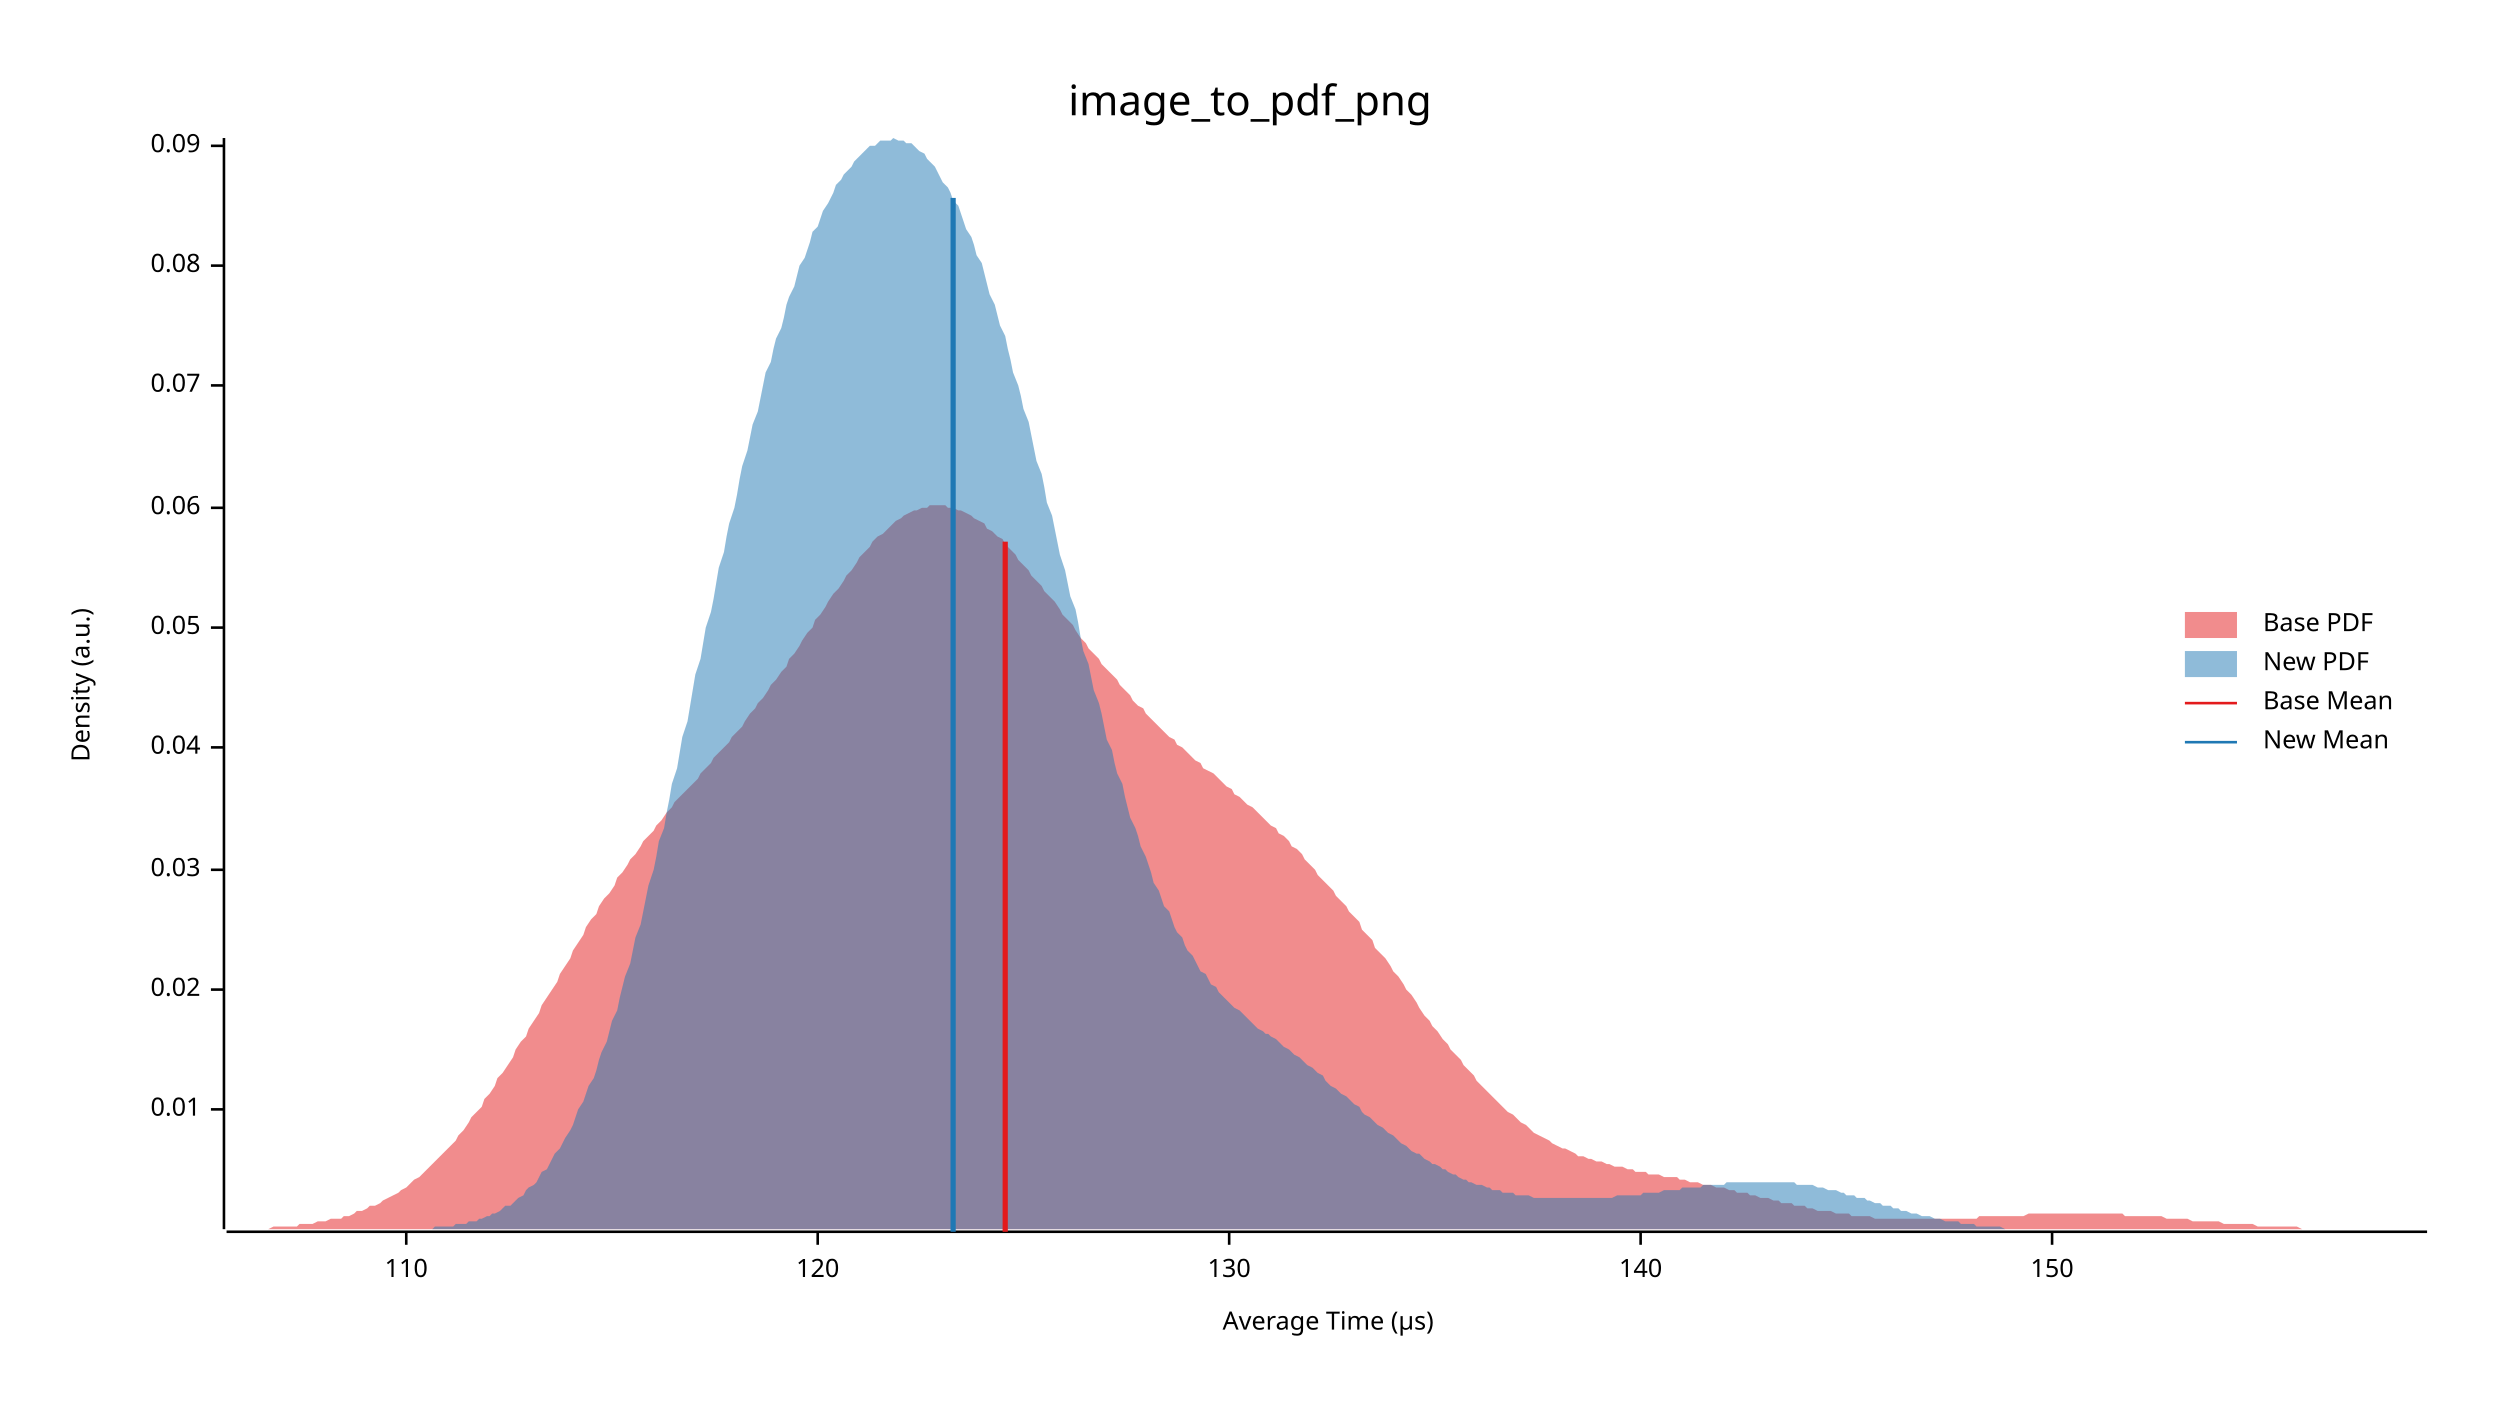
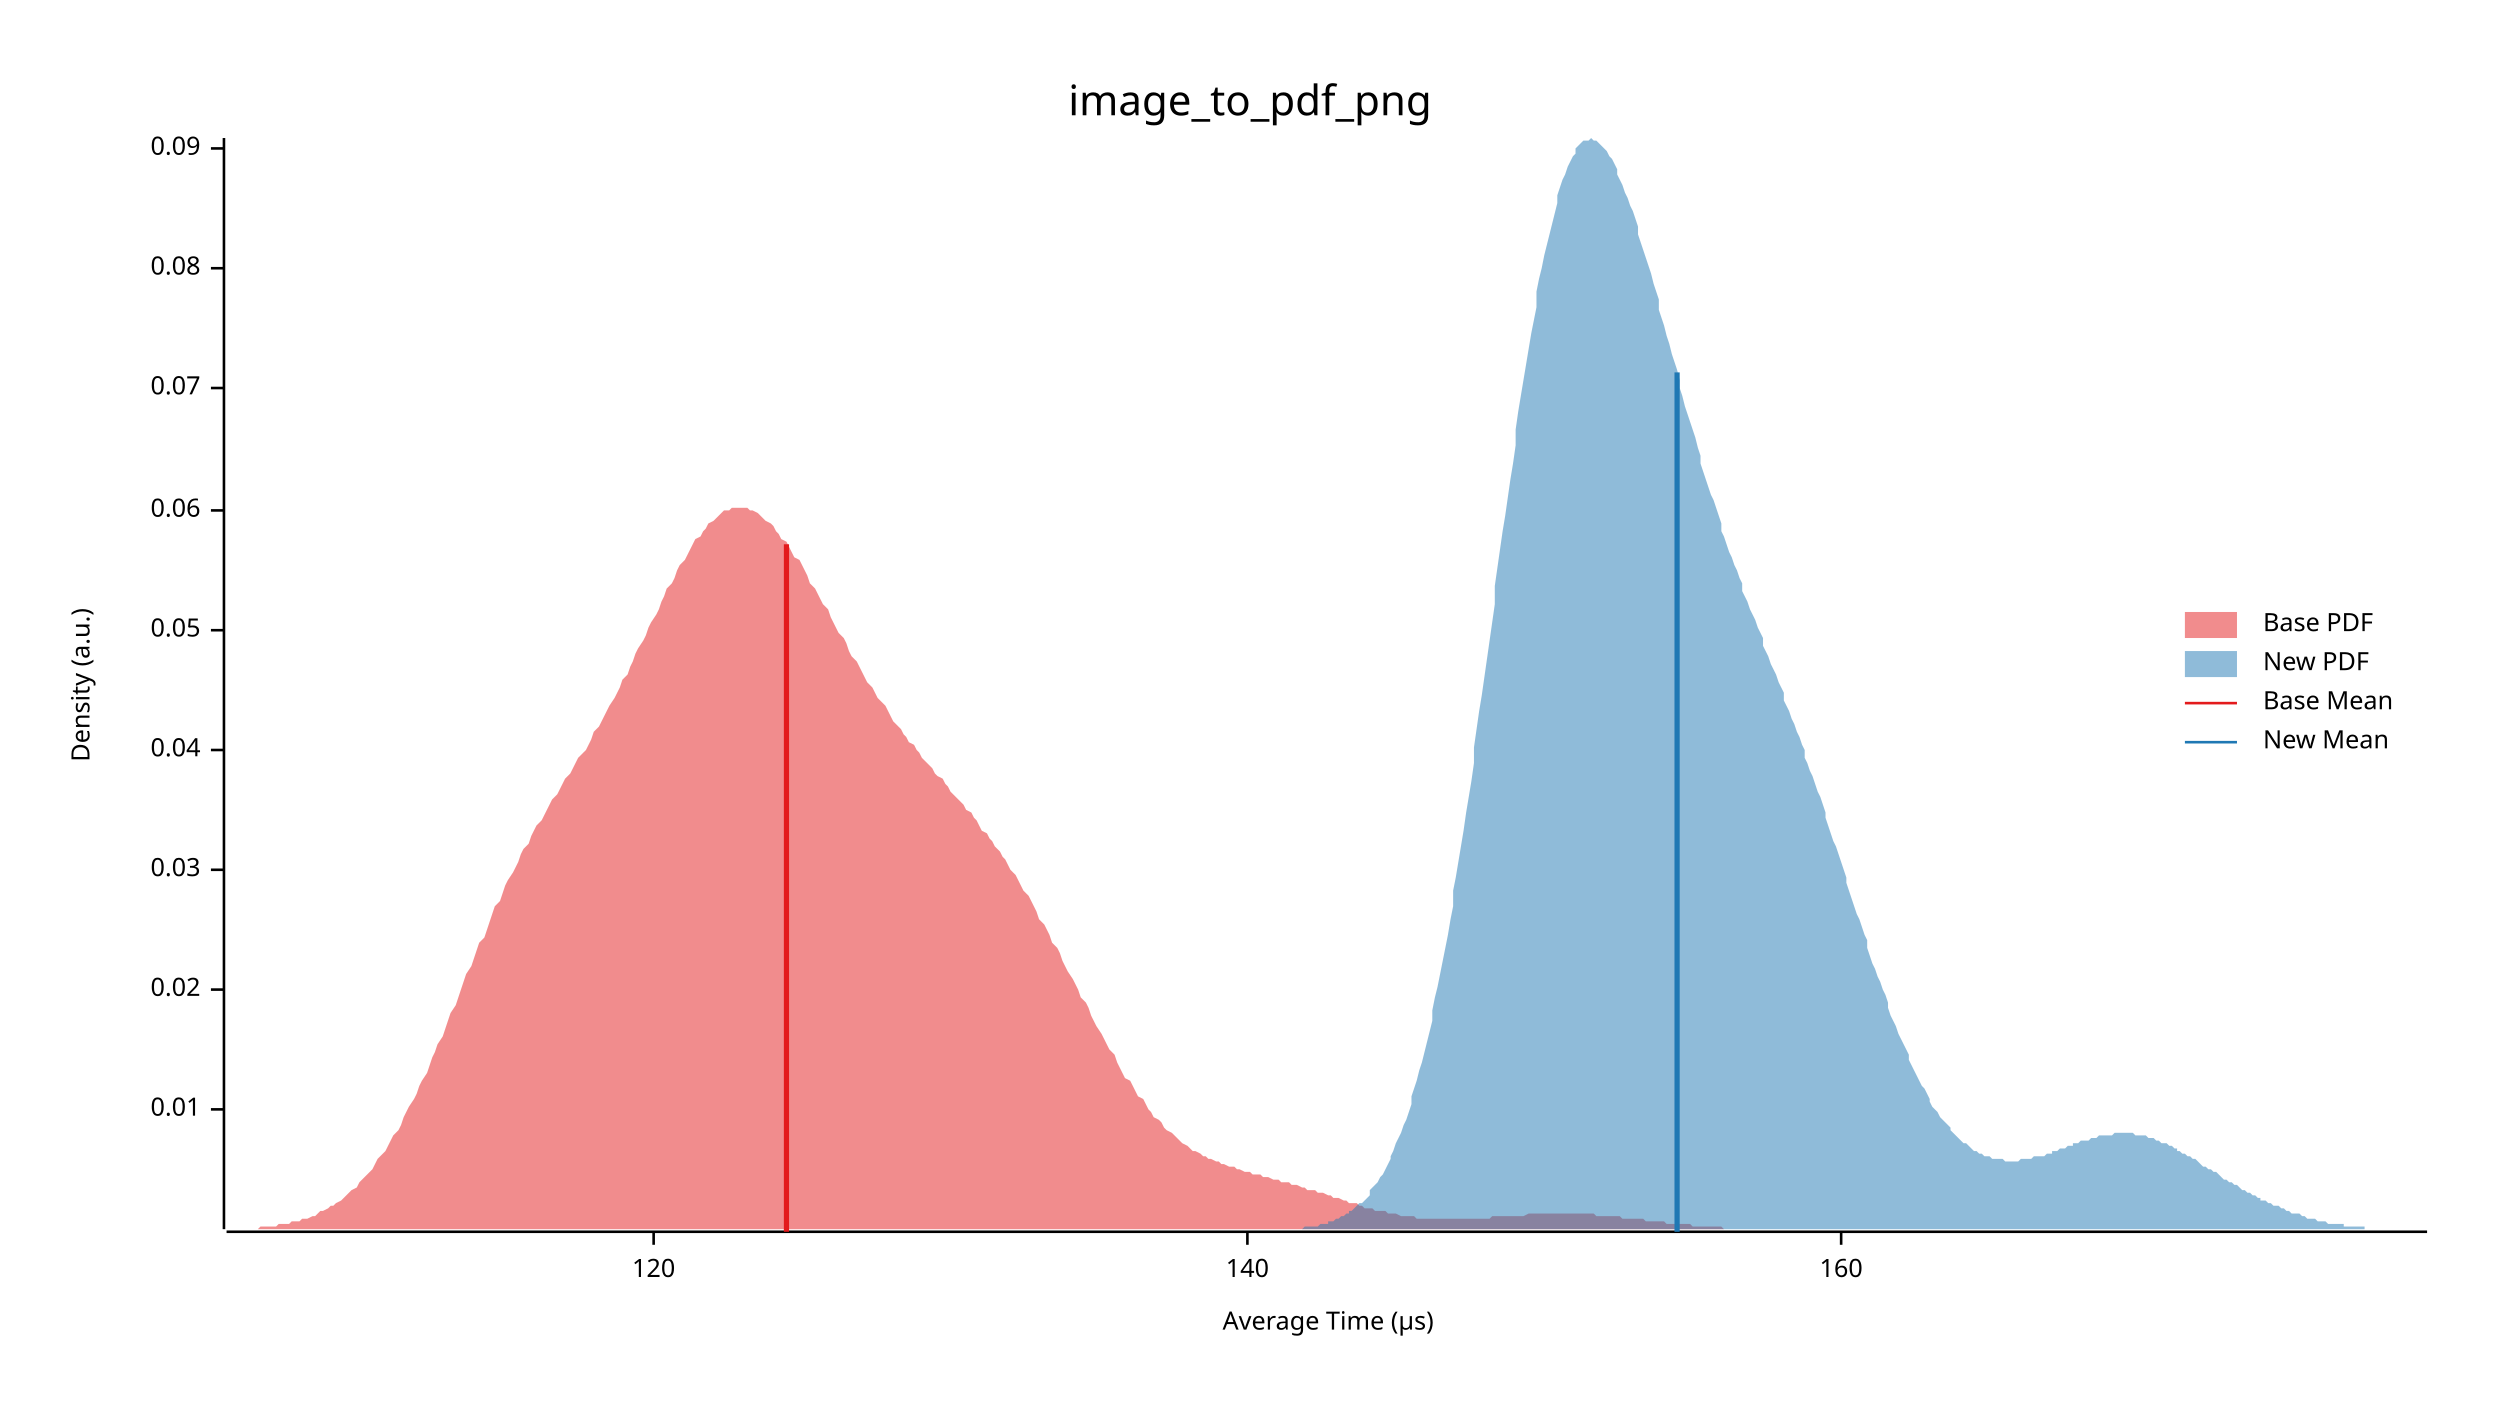
<svg xmlns="http://www.w3.org/2000/svg" width="960" height="540" viewBox="0 0 960 540">
  <text x="480" y="32" dy="0.76em" text-anchor="middle" font-family="sans-serif" font-size="16.129" opacity="1" fill="#000000">
image_to_pdf_png
</text>
  <text x="27" y="263" dy="0.76em" text-anchor="middle" font-family="sans-serif" font-size="9.677" opacity="1" fill="#000000" transform="rotate(270, 27, 263)">
Density (a.u.)
</text>
  <text x="510" y="513" dy="-0.5ex" text-anchor="middle" font-family="sans-serif" font-size="9.677" opacity="1" fill="#000000">
Average Time (µs)
</text>
  <polyline fill="none" opacity="1" stroke="#000000" stroke-width="1" points="86,53 86,472 " />
  <text x="77" y="426" dy="0.5ex" text-anchor="end" font-family="sans-serif" font-size="9.677" opacity="1" fill="#000000">
0.01
</text>
  <polyline fill="none" opacity="1" stroke="#000000" stroke-width="1" points="81,426 86,426 " />
  <text x="77" y="380" dy="0.5ex" text-anchor="end" font-family="sans-serif" font-size="9.677" opacity="1" fill="#000000">
0.02
</text>
  <polyline fill="none" opacity="1" stroke="#000000" stroke-width="1" points="81,380 86,380 " />
  <text x="77" y="334" dy="0.5ex" text-anchor="end" font-family="sans-serif" font-size="9.677" opacity="1" fill="#000000">
0.03
</text>
  <polyline fill="none" opacity="1" stroke="#000000" stroke-width="1" points="81,334 86,334 " />
-   <text x="77" y="287" dy="0.5ex" text-anchor="end" font-family="sans-serif" font-size="9.677" opacity="1" fill="#000000">
+   <text x="77" y="288" dy="0.5ex" text-anchor="end" font-family="sans-serif" font-size="9.677" opacity="1" fill="#000000">
0.04
</text>
-   <polyline fill="none" opacity="1" stroke="#000000" stroke-width="1" points="81,287 86,287 " />
-   <text x="77" y="241" dy="0.5ex" text-anchor="end" font-family="sans-serif" font-size="9.677" opacity="1" fill="#000000">
+   <polyline fill="none" opacity="1" stroke="#000000" stroke-width="1" points="81,288 86,288 " />
+   <text x="77" y="242" dy="0.5ex" text-anchor="end" font-family="sans-serif" font-size="9.677" opacity="1" fill="#000000">
0.05
</text>
-   <polyline fill="none" opacity="1" stroke="#000000" stroke-width="1" points="81,241 86,241 " />
-   <text x="77" y="195" dy="0.5ex" text-anchor="end" font-family="sans-serif" font-size="9.677" opacity="1" fill="#000000">
+   <polyline fill="none" opacity="1" stroke="#000000" stroke-width="1" points="81,242 86,242 " />
+   <text x="77" y="196" dy="0.5ex" text-anchor="end" font-family="sans-serif" font-size="9.677" opacity="1" fill="#000000">
0.06
</text>
-   <polyline fill="none" opacity="1" stroke="#000000" stroke-width="1" points="81,195 86,195 " />
-   <text x="77" y="148" dy="0.5ex" text-anchor="end" font-family="sans-serif" font-size="9.677" opacity="1" fill="#000000">
+   <polyline fill="none" opacity="1" stroke="#000000" stroke-width="1" points="81,196 86,196 " />
+   <text x="77" y="149" dy="0.5ex" text-anchor="end" font-family="sans-serif" font-size="9.677" opacity="1" fill="#000000">
0.07
</text>
-   <polyline fill="none" opacity="1" stroke="#000000" stroke-width="1" points="81,148 86,148 " />
-   <text x="77" y="102" dy="0.5ex" text-anchor="end" font-family="sans-serif" font-size="9.677" opacity="1" fill="#000000">
+   <polyline fill="none" opacity="1" stroke="#000000" stroke-width="1" points="81,149 86,149 " />
+   <text x="77" y="103" dy="0.5ex" text-anchor="end" font-family="sans-serif" font-size="9.677" opacity="1" fill="#000000">
0.08
</text>
-   <polyline fill="none" opacity="1" stroke="#000000" stroke-width="1" points="81,102 86,102 " />
-   <text x="77" y="56" dy="0.5ex" text-anchor="end" font-family="sans-serif" font-size="9.677" opacity="1" fill="#000000">
+   <polyline fill="none" opacity="1" stroke="#000000" stroke-width="1" points="81,103 86,103 " />
+   <text x="77" y="57" dy="0.5ex" text-anchor="end" font-family="sans-serif" font-size="9.677" opacity="1" fill="#000000">
0.09
</text>
-   <polyline fill="none" opacity="1" stroke="#000000" stroke-width="1" points="81,56 86,56 " />
+   <polyline fill="none" opacity="1" stroke="#000000" stroke-width="1" points="81,57 86,57 " />
  <polyline fill="none" opacity="1" stroke="#000000" stroke-width="1" points="87,473 932,473 " />
-   <text x="156" y="483" dy="0.76em" text-anchor="middle" font-family="sans-serif" font-size="9.677" opacity="1" fill="#000000">
- 110
- </text>
-   <polyline fill="none" opacity="1" stroke="#000000" stroke-width="1" points="156,473 156,478 " />
-   <text x="314" y="483" dy="0.76em" text-anchor="middle" font-family="sans-serif" font-size="9.677" opacity="1" fill="#000000">
+   <text x="251" y="483" dy="0.76em" text-anchor="middle" font-family="sans-serif" font-size="9.677" opacity="1" fill="#000000">
120
</text>
-   <polyline fill="none" opacity="1" stroke="#000000" stroke-width="1" points="314,473 314,478 " />
-   <text x="472" y="483" dy="0.76em" text-anchor="middle" font-family="sans-serif" font-size="9.677" opacity="1" fill="#000000">
- 130
- </text>
-   <polyline fill="none" opacity="1" stroke="#000000" stroke-width="1" points="472,473 472,478 " />
-   <text x="630" y="483" dy="0.76em" text-anchor="middle" font-family="sans-serif" font-size="9.677" opacity="1" fill="#000000">
+   <polyline fill="none" opacity="1" stroke="#000000" stroke-width="1" points="251,473 251,478 " />
+   <text x="479" y="483" dy="0.76em" text-anchor="middle" font-family="sans-serif" font-size="9.677" opacity="1" fill="#000000">
140
</text>
-   <polyline fill="none" opacity="1" stroke="#000000" stroke-width="1" points="630,473 630,478 " />
-   <text x="788" y="483" dy="0.76em" text-anchor="middle" font-family="sans-serif" font-size="9.677" opacity="1" fill="#000000">
- 150
+   <polyline fill="none" opacity="1" stroke="#000000" stroke-width="1" points="479,473 479,478 " />
+   <text x="707" y="483" dy="0.76em" text-anchor="middle" font-family="sans-serif" font-size="9.677" opacity="1" fill="#000000">
+ 160
</text>
-   <polyline fill="none" opacity="1" stroke="#000000" stroke-width="1" points="788,473 788,478 " />
-   <polygon opacity="0.5" fill="#E31A1C" points="87,472 88,472 90,472 92,472 93,472 95,472 97,472 98,472 100,472 102,472 103,472 105,471 107,471 109,471 110,471 112,471 114,471 115,470 117,470 119,470 120,470 122,469 124,469 125,469 127,468 129,468 131,468 132,467 134,467 136,466 137,465 139,465 141,464 142,463 144,463 146,462 147,461 149,460 151,459 153,458 154,457 156,456 158,454 159,453 161,452 163,450 164,449 166,447 168,445 169,444 171,442 173,440 175,438 176,436 178,434 180,431 181,429 183,427 185,425 186,422 188,420 190,417 191,414 193,412 195,409 197,406 198,403 200,400 202,398 203,395 205,392 207,389 208,386 210,383 212,380 214,377 215,374 217,371 219,368 220,365 222,362 224,359 225,356 227,353 229,351 230,348 232,345 234,343 236,340 237,337 239,335 241,332 242,330 244,328 246,325 247,323 249,321 251,319 252,317 254,315 256,312 258,310 259,308 261,306 263,304 264,303 266,301 268,299 269,297 271,295 273,293 274,291 276,289 278,287 280,285 281,283 283,281 285,279 286,277 288,274 290,272 291,270 293,268 295,265 296,263 298,261 300,258 302,256 303,253 305,251 307,248 308,246 310,243 312,241 313,238 315,236 317,233 318,231 320,228 322,226 324,223 325,221 327,219 329,216 330,214 332,212 334,210 335,208 337,206 339,205 341,203 342,202 344,200 346,199 347,198 349,197 351,196 352,196 354,195 356,195 357,194 359,194 361,194 363,194 364,195 366,195 368,196 369,196 371,197 373,198 374,199 376,200 378,201 379,203 381,204 383,206 385,207 386,209 388,211 390,213 391,215 393,217 395,219 396,221 398,223 400,225 401,227 403,229 405,231 407,234 408,236 410,238 412,240 413,242 415,245 417,247 418,249 420,251 422,253 423,255 425,257 427,259 429,261 430,263 432,265 434,267 435,269 437,271 439,272 440,274 442,276 444,278 445,279 447,281 449,283 451,284 452,286 454,287 456,289 457,290 459,292 461,293 462,295 464,296 466,297 468,299 469,300 471,302 473,303 474,305 476,306 478,308 479,309 481,310 483,312 484,313 486,315 488,317 490,318 491,320 493,321 495,323 496,325 498,326 500,328 501,330 503,332 505,334 506,336 508,338 510,340 512,342 513,344 515,346 517,348 518,350 520,352 522,354 523,357 525,359 527,361 528,364 530,366 532,368 534,371 535,373 537,375 539,378 540,380 542,382 544,385 545,387 547,390 549,392 550,394 552,396 554,399 556,401 557,403 559,405 561,407 562,409 564,411 566,413 567,415 569,417 571,419 573,421 574,422 576,424 578,426 579,427 581,428 583,430 584,431 586,432 588,434 589,435 591,436 593,437 595,438 596,439 598,440 600,441 601,441 603,442 605,443 606,444 608,444 610,445 611,445 613,446 615,446 617,447 618,447 620,448 622,448 623,448 625,449 627,449 628,450 630,450 632,450 633,451 635,451 637,451 639,452 640,452 642,452 644,452 645,453 647,453 649,454 650,454 652,454 654,455 655,455 657,455 659,456 661,456 662,456 664,457 666,457 667,458 669,458 671,458 672,459 674,459 676,460 677,460 679,460 681,461 683,461 684,462 686,462 688,462 689,463 691,463 693,463 694,464 696,464 698,465 700,465 701,465 703,465 705,466 706,466 708,466 710,466 711,467 713,467 715,467 716,467 718,467 720,468 722,468 723,468 725,468 727,468 728,468 730,468 732,468 733,468 735,468 737,468 738,468 740,468 742,468 744,468 745,468 747,468 749,468 750,468 752,468 754,468 755,468 757,468 759,468 760,467 762,467 764,467 766,467 767,467 769,467 771,467 772,467 774,467 776,467 777,467 779,466 781,466 782,466 784,466 786,466 788,466 789,466 791,466 793,466 794,466 796,466 798,466 799,466 801,466 803,466 804,466 806,466 808,466 810,466 811,466 813,466 815,466 816,467 818,467 820,467 821,467 823,467 825,467 827,467 828,467 830,467 832,468 833,468 835,468 837,468 838,468 840,468 842,469 843,469 845,469 847,469 849,469 850,469 852,469 854,470 855,470 857,470 859,470 860,470 862,470 864,470 865,470 867,471 869,471 871,471 872,471 874,471 876,471 877,471 879,471 881,471 882,471 884,472 886,472 887,472 889,472 891,472 893,472 894,472 896,472 898,472 899,472 901,472 903,472 904,472 906,472 908,472 909,472 911,472 913,472 915,472 916,472 918,472 920,472 921,472 923,472 925,472 926,472 928,472 930,472 932,472 932,472 87,472 " />
-   <polygon opacity="0.5" fill="#1F78B4" points="157,472 158,472 160,472 161,472 162,472 163,472 165,472 166,472 167,471 169,471 170,471 171,471 172,471 174,471 175,470 176,470 178,470 179,470 180,469 181,469 183,469 184,468 185,468 187,467 188,467 189,466 190,466 192,465 193,464 194,463 196,463 197,462 198,461 199,460 201,459 202,457 203,456 205,455 206,454 207,452 208,450 210,449 211,447 212,445 213,443 215,441 216,439 217,437 219,434 220,432 221,429 222,426 224,423 225,420 226,417 228,414 229,411 230,407 231,404 233,400 234,396 235,392 237,388 238,383 239,379 240,375 242,370 243,365 244,360 246,355 247,350 248,345 249,340 251,334 252,329 253,323 255,318 256,312 257,307 258,301 260,295 261,289 262,283 264,277 265,271 266,265 267,259 269,253 270,247 271,241 273,235 274,230 275,224 276,218 278,212 279,206 280,201 282,195 283,190 284,184 285,179 287,173 288,168 289,163 291,158 292,153 293,148 294,143 296,139 297,134 298,130 300,126 301,122 302,117 303,114 305,110 306,106 307,102 309,99 310,96 311,93 312,89 314,87 315,84 316,81 318,78 319,76 320,74 321,71 323,69 324,67 325,66 327,64 328,62 329,61 330,60 332,58 333,57 334,56 336,56 337,55 338,54 339,54 341,54 342,54 343,53 345,54 346,54 347,54 348,55 350,55 351,56 352,57 353,58 355,59 356,61 357,62 359,64 360,66 361,68 362,70 364,72 365,74 366,77 368,79 369,82 370,85 371,88 373,91 374,94 375,98 377,101 378,105 379,109 380,113 382,117 383,121 384,125 386,129 387,134 388,138 389,143 391,148 392,152 393,157 395,162 396,167 397,172 398,177 400,182 401,187 402,193 404,198 405,203 406,208 407,213 409,219 410,224 411,229 413,234 414,239 415,245 416,250 418,255 419,260 420,265 422,270 423,274 424,279 425,284 427,288 428,293 429,297 431,301 432,306 433,310 434,314 436,318 437,321 438,325 440,329 441,332 442,335 443,339 445,342 446,345 447,348 449,350 450,353 451,356 452,358 454,360 455,363 456,365 458,367 459,369 460,371 461,373 463,374 464,376 465,378 467,379 468,381 469,382 470,383 472,385 473,386 474,387 476,388 477,389 478,390 479,391 481,393 482,394 483,395 485,396 486,397 487,397 488,398 490,399 491,400 492,401 493,402 495,403 496,404 497,405 499,406 500,407 501,408 502,409 504,410 505,411 506,412 508,413 509,415 510,416 511,417 513,418 514,419 515,420 517,421 518,422 519,423 520,424 522,425 523,427 524,428 526,429 527,430 528,431 529,432 531,433 532,434 533,435 535,436 536,437 537,438 538,439 540,440 541,441 542,442 544,443 545,443 546,444 547,445 549,446 550,447 551,447 553,448 554,449 555,449 556,450 558,451 559,451 560,452 562,453 563,453 564,454 565,454 567,455 568,455 569,455 571,456 572,456 573,457 574,457 576,457 577,458 578,458 580,458 581,458 582,459 583,459 585,459 586,459 587,459 589,460 590,460 591,460 592,460 594,460 595,460 596,460 598,460 599,460 600,460 601,460 603,460 604,460 605,460 607,460 608,460 609,460 610,460 612,460 613,460 614,460 616,460 617,460 618,460 619,460 621,459 622,459 623,459 624,459 626,459 627,459 628,459 630,459 631,458 632,458 633,458 635,458 636,458 637,458 639,457 640,457 641,457 642,457 644,457 645,457 646,456 648,456 649,456 650,456 651,456 653,456 654,455 655,455 657,455 658,455 659,455 660,455 662,455 663,454 664,454 666,454 667,454 668,454 669,454 671,454 672,454 673,454 675,454 676,454 677,454 678,454 680,454 681,454 682,454 684,454 685,454 686,454 687,454 689,454 690,455 691,455 693,455 694,455 695,455 696,455 698,456 699,456 700,456 702,457 703,457 704,457 705,457 707,458 708,458 709,459 711,459 712,459 713,460 714,460 716,460 717,461 718,461 720,462 721,462 722,462 723,463 725,463 726,463 727,464 729,464 730,465 731,465 732,465 734,466 735,466 736,466 738,467 739,467 740,467 741,467 743,468 744,468 745,468 747,469 748,469 749,469 750,469 752,469 753,470 754,470 756,470 757,470 758,470 759,471 761,471 762,471 763,471 764,471 766,471 767,471 768,471 770,472 771,472 772,472 773,472 775,472 776,472 777,472 779,472 780,472 781,472 782,472 784,472 785,472 786,472 788,472 789,472 790,472 791,472 793,472 794,472 795,472 797,472 798,472 798,472 157,472 " />
-   <polyline fill="none" opacity="1" stroke="#E31A1C" stroke-width="2" points="386,473 386,208 " />
-   <polyline fill="none" opacity="1" stroke="#1F78B4" stroke-width="2" points="366,473 366,76 " />
+   <polyline fill="none" opacity="1" stroke="#000000" stroke-width="1" points="707,473 707,478 " />
+   <polygon opacity="0.5" fill="#E31A1C" points="87,472 88,472 89,472 90,472 91,472 93,472 94,472 95,472 96,472 98,472 99,472 100,471 101,471 102,471 104,471 105,471 106,471 107,470 109,470 110,470 111,470 112,469 113,469 115,469 116,468 117,468 118,468 120,467 121,467 122,466 123,465 124,465 126,464 127,463 128,463 129,462 131,461 132,460 133,459 134,458 135,457 137,456 138,454 139,453 140,452 142,450 143,449 144,447 145,445 146,444 148,442 149,440 150,438 151,436 153,434 154,432 155,429 156,427 157,425 159,422 160,420 161,417 162,415 164,412 165,409 166,406 167,404 168,401 170,398 171,395 172,392 173,389 175,386 176,383 177,380 178,377 179,374 181,371 182,368 183,365 184,362 186,360 187,357 188,354 189,351 190,348 192,346 193,343 194,340 195,338 197,335 198,333 199,331 200,328 201,326 203,324 204,321 205,319 206,317 208,315 209,313 210,311 211,309 212,307 214,305 215,303 216,301 217,299 219,297 220,295 221,293 222,291 223,290 225,288 226,286 227,284 228,281 230,279 231,277 232,275 233,273 234,271 236,268 237,266 238,264 239,261 241,259 242,256 243,254 244,251 245,249 247,246 248,244 249,241 250,239 252,236 253,234 254,231 255,229 256,226 258,224 259,222 260,219 261,217 263,215 264,213 265,211 266,209 267,207 269,206 270,204 271,203 272,201 274,200 275,199 276,198 277,197 278,196 280,196 281,195 282,195 283,195 285,195 286,195 287,195 288,196 289,196 291,197 292,198 293,199 294,200 296,201 297,202 298,204 299,205 300,207 302,208 303,210 304,212 305,214 307,215 308,217 309,219 310,221 311,224 313,226 314,228 315,230 316,232 318,234 319,237 320,239 321,241 322,243 324,245 325,247 326,250 327,252 329,254 330,256 331,258 332,260 333,262 335,264 336,266 337,268 338,269 340,271 341,273 342,275 343,277 344,278 346,280 347,282 348,283 349,285 351,286 352,288 353,289 354,291 355,292 357,294 358,295 359,297 360,298 362,299 363,301 364,302 365,304 366,305 368,307 369,308 370,309 371,311 373,312 374,314 375,315 376,317 377,319 379,320 380,322 381,323 382,325 384,327 385,329 386,330 387,332 388,334 390,336 391,338 392,340 393,342 395,344 396,346 397,348 398,350 399,353 401,355 402,357 403,359 404,362 406,364 407,366 408,369 409,371 410,373 412,376 413,378 414,380 415,383 417,385 418,387 419,390 420,392 421,394 423,397 424,399 425,401 426,403 428,405 429,408 430,410 431,412 432,414 434,415 435,417 436,419 437,421 439,422 440,424 441,426 442,427 443,429 445,430 446,431 447,433 448,434 450,435 451,436 452,437 453,438 454,439 456,440 457,441 458,442 459,442 461,443 462,444 463,444 464,445 465,445 467,446 468,446 469,447 470,447 472,448 473,448 474,448 475,449 476,449 478,450 479,450 480,450 481,451 483,451 484,451 485,452 486,452 487,452 489,453 490,453 491,453 492,454 494,454 495,454 496,455 497,455 498,455 500,456 501,456 502,457 503,457 505,457 506,458 507,458 508,458 510,459 511,459 512,460 513,460 514,460 516,461 517,461 518,462 519,462 521,462 522,463 523,463 524,464 525,464 527,464 528,465 529,465 530,465 532,465 533,466 534,466 535,466 536,466 538,467 539,467 540,467 541,467 543,467 544,468 545,468 546,468 547,468 549,468 550,468 551,468 552,468 554,468 555,468 556,468 557,468 558,468 560,468 561,468 562,468 563,468 565,468 566,468 567,468 568,468 569,468 571,468 572,468 573,467 574,467 576,467 577,467 578,467 579,467 580,467 582,467 583,467 584,467 585,467 587,466 588,466 589,466 590,466 591,466 593,466 594,466 595,466 596,466 598,466 599,466 600,466 601,466 602,466 604,466 605,466 606,466 607,466 609,466 610,466 611,466 612,466 613,467 615,467 616,467 617,467 618,467 620,467 621,467 622,467 623,468 624,468 626,468 627,468 628,468 629,468 631,468 632,469 633,469 634,469 635,469 637,469 638,469 639,469 640,470 642,470 643,470 644,470 645,470 646,470 648,470 649,470 650,471 651,471 653,471 654,471 655,471 656,471 657,471 659,471 660,471 661,471 662,472 664,472 665,472 666,472 667,472 668,472 670,472 671,472 672,472 673,472 675,472 676,472 677,472 678,472 679,472 681,472 682,472 683,472 684,472 686,472 687,472 688,472 689,472 690,472 692,472 693,472 694,472 695,472 697,472 697,472 87,472 " />
+   <polygon opacity="0.5" fill="#1F78B4" points="488,472 489,472 490,472 491,472 492,472 493,472 494,472 494,472 495,472 496,472 497,472 498,472 499,472 500,472 501,471 502,471 502,471 503,471 504,471 505,471 506,471 507,470 508,470 509,470 510,470 510,469 511,469 512,469 513,468 514,468 515,467 516,467 517,466 518,466 518,465 519,465 520,464 521,463 522,462 523,462 524,461 525,460 526,459 526,457 527,456 528,455 529,454 530,452 531,451 532,449 533,447 534,445 534,444 535,442 536,439 537,437 538,435 539,432 540,430 541,427 542,424 542,421 543,418 544,415 545,411 546,408 547,404 548,400 549,396 550,392 550,388 551,383 552,379 553,374 554,369 555,364 556,359 557,353 558,348 558,342 559,337 560,331 561,325 562,319 563,312 564,306 565,300 566,293 566,287 567,280 568,273 569,267 570,260 571,253 572,246 573,239 574,232 574,225 575,218 576,211 577,204 578,198 579,191 580,184 581,178 582,171 582,165 583,158 584,152 585,146 586,140 587,134 588,128 589,123 590,118 590,112 591,107 592,103 593,98 594,94 595,90 596,86 597,82 598,78 598,75 599,72 600,69 601,67 602,64 603,62 604,60 605,59 605,57 606,56 607,55 608,54 609,54 610,54 611,53 612,54 613,54 613,54 614,55 615,56 616,57 617,58 618,60 619,61 620,63 621,65 621,67 622,69 623,71 624,74 625,76 626,79 627,81 628,84 629,87 629,90 630,93 631,96 632,99 633,102 634,105 635,109 636,112 637,115 637,119 638,122 639,125 640,129 641,132 642,136 643,139 644,142 645,146 645,149 646,152 647,156 648,159 649,162 650,165 651,168 652,172 653,175 653,178 654,181 655,184 656,187 657,190 658,192 659,195 660,198 661,201 661,204 662,206 663,209 664,212 665,214 666,217 667,219 668,222 669,224 669,227 670,229 671,231 672,234 673,236 674,238 675,241 676,243 677,245 677,248 678,250 679,252 680,255 681,257 682,259 683,262 684,264 685,266 685,269 686,271 687,273 688,276 689,278 690,281 691,283 692,286 693,288 693,291 694,293 695,296 696,298 697,301 698,304 699,306 700,309 701,312 701,314 702,317 703,320 704,323 705,325 706,328 707,331 708,334 709,337 709,339 710,342 711,345 712,348 713,351 714,353 715,356 716,359 717,361 717,364 718,367 719,370 720,372 721,375 722,377 723,380 724,382 725,385 725,387 726,390 727,392 728,394 729,397 730,399 731,401 732,403 733,405 733,407 734,409 735,411 736,413 737,415 738,417 739,418 740,420 741,422 741,423 742,425 743,426 744,427 745,429 746,430 747,431 748,432 749,433 749,434 750,435 751,436 752,437 753,438 754,439 755,439 756,440 757,441 757,441 758,442 759,442 760,443 761,443 762,444 763,444 764,444 765,445 765,445 766,445 767,445 768,445 769,445 770,446 771,446 772,446 772,446 773,446 774,446 775,446 776,445 777,445 778,445 779,445 780,445 780,445 781,444 782,444 783,444 784,444 785,444 786,443 787,443 788,443 788,442 789,442 790,442 791,441 792,441 793,441 794,440 795,440 796,440 796,439 797,439 798,439 799,438 800,438 801,438 802,438 803,437 804,437 804,437 805,437 806,436 807,436 808,436 809,436 810,436 811,436 812,435 812,435 813,435 814,435 815,435 816,435 817,435 818,435 819,435 820,436 820,436 821,436 822,436 823,436 824,436 825,437 826,437 827,437 828,438 828,438 829,438 830,439 831,439 832,439 833,440 834,440 835,441 836,441 836,442 837,442 838,443 839,443 840,444 841,444 842,445 843,445 844,446 844,446 845,447 846,448 847,448 848,449 849,449 850,450 851,450 852,451 852,451 853,452 854,453 855,453 856,454 857,454 858,455 859,455 860,456 860,456 861,457 862,457 863,458 864,458 865,459 866,459 867,460 868,460 868,461 869,461 870,461 871,462 872,462 873,463 874,463 875,463 876,464 876,464 877,464 878,465 879,465 880,466 881,466 882,466 883,466 884,467 884,467 885,467 886,468 887,468 888,468 889,468 890,469 891,469 892,469 892,469 893,469 894,470 895,470 896,470 897,470 898,470 899,470 900,470 900,471 901,471 902,471 903,471 904,471 905,471 906,471 907,471 908,471 908,472 909,472 910,472 911,472 912,472 913,472 914,472 915,472 916,472 916,472 917,472 918,472 919,472 920,472 921,472 922,472 923,472 924,472 924,472 925,472 926,472 927,472 928,472 929,472 930,472 931,472 932,472 932,472 488,472 " />
+   <polyline fill="none" opacity="1" stroke="#E31A1C" stroke-width="2" points="302,473 302,209 " />
+   <polyline fill="none" opacity="1" stroke="#1F78B4" stroke-width="2" points="644,473 644,143 " />
  <text x="869" y="235" dy="0.76em" text-anchor="start" font-family="sans-serif" font-size="9.677" opacity="1" fill="#000000">
Base PDF
</text>
  <text x="869" y="250" dy="0.76em" text-anchor="start" font-family="sans-serif" font-size="9.677" opacity="1" fill="#000000">
New PDF
</text>
  <text x="869" y="265" dy="0.76em" text-anchor="start" font-family="sans-serif" font-size="9.677" opacity="1" fill="#000000">
Base Mean
</text>
  <text x="869" y="280" dy="0.76em" text-anchor="start" font-family="sans-serif" font-size="9.677" opacity="1" fill="#000000">
New Mean
</text>
  <rect x="839" y="235" width="20" height="10" opacity="0.5" fill="#E31A1C" stroke="none" />
  <rect x="839" y="250" width="20" height="10" opacity="0.5" fill="#1F78B4" stroke="none" />
  <polyline fill="none" opacity="1" stroke="#E31A1C" stroke-width="1" points="839,270 859,270 " />
  <polyline fill="none" opacity="1" stroke="#1F78B4" stroke-width="1" points="839,285 859,285 " />
</svg>
